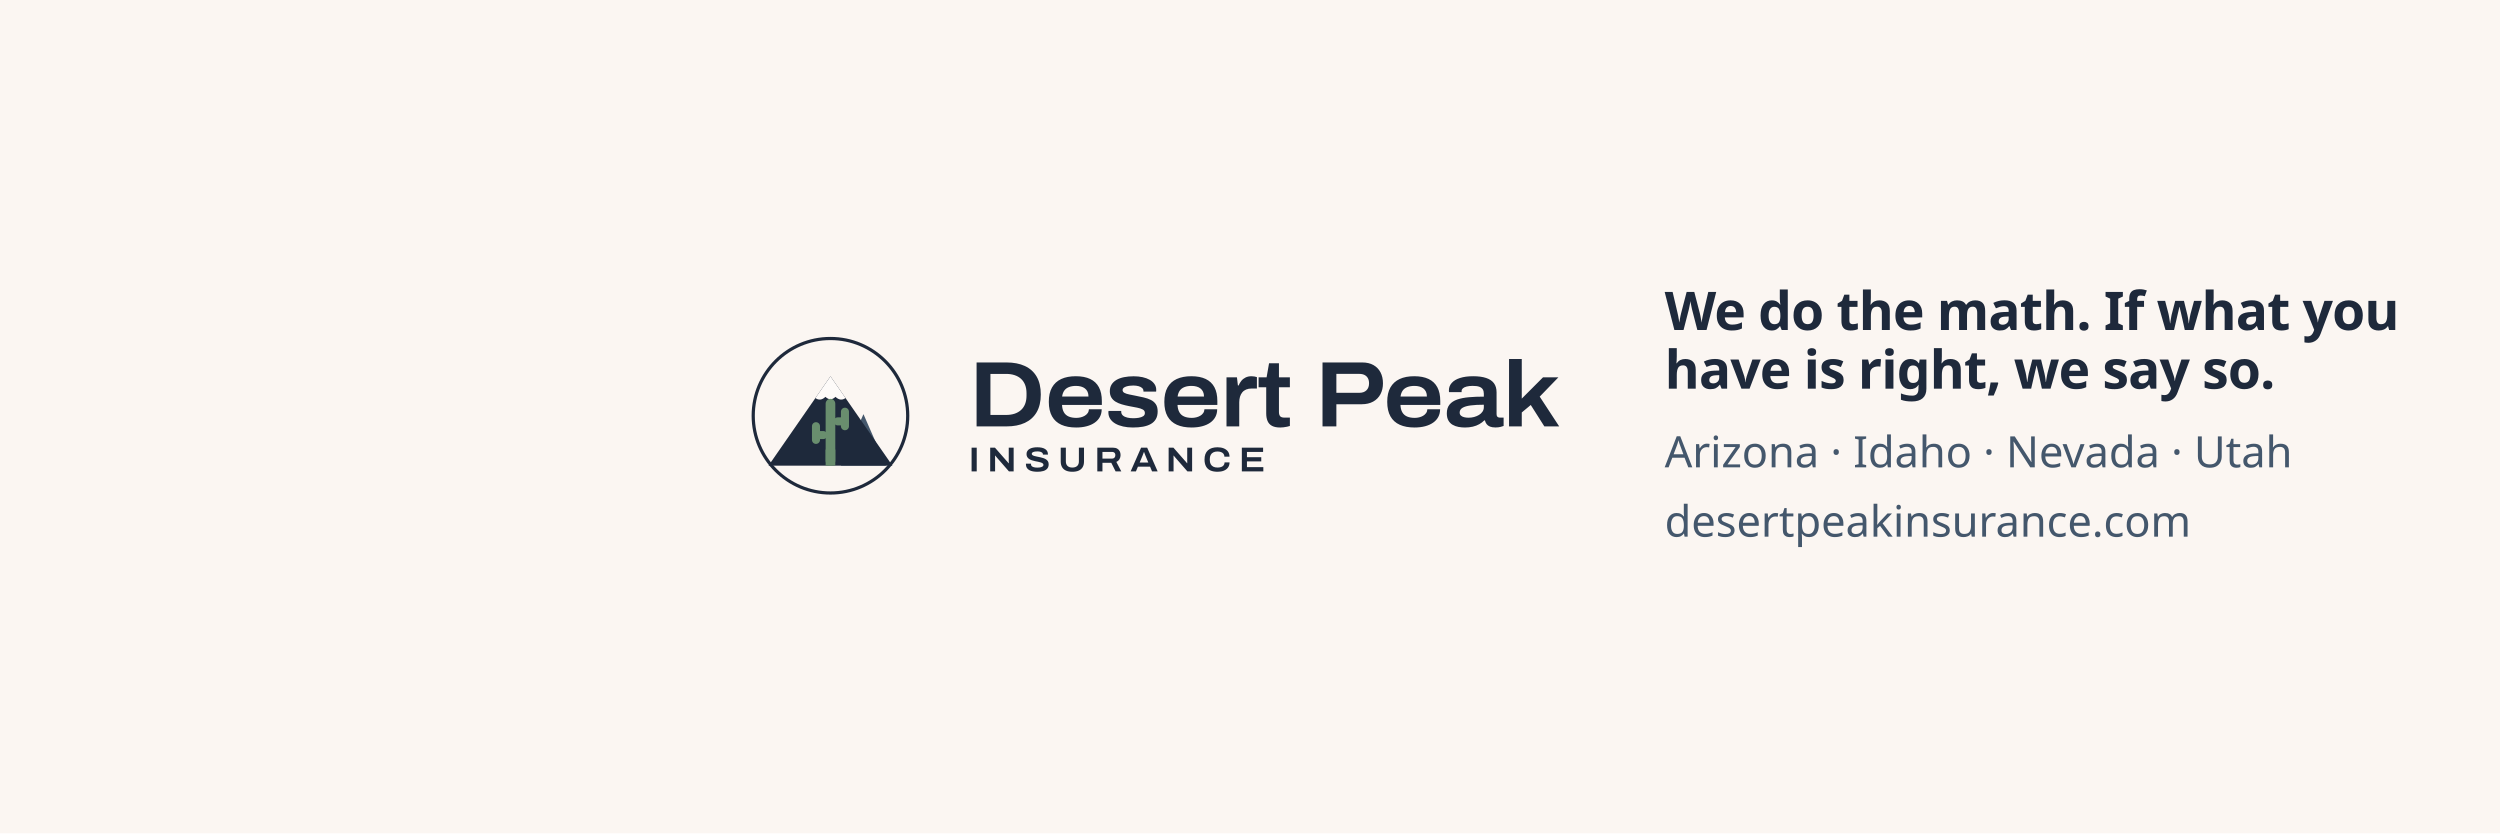
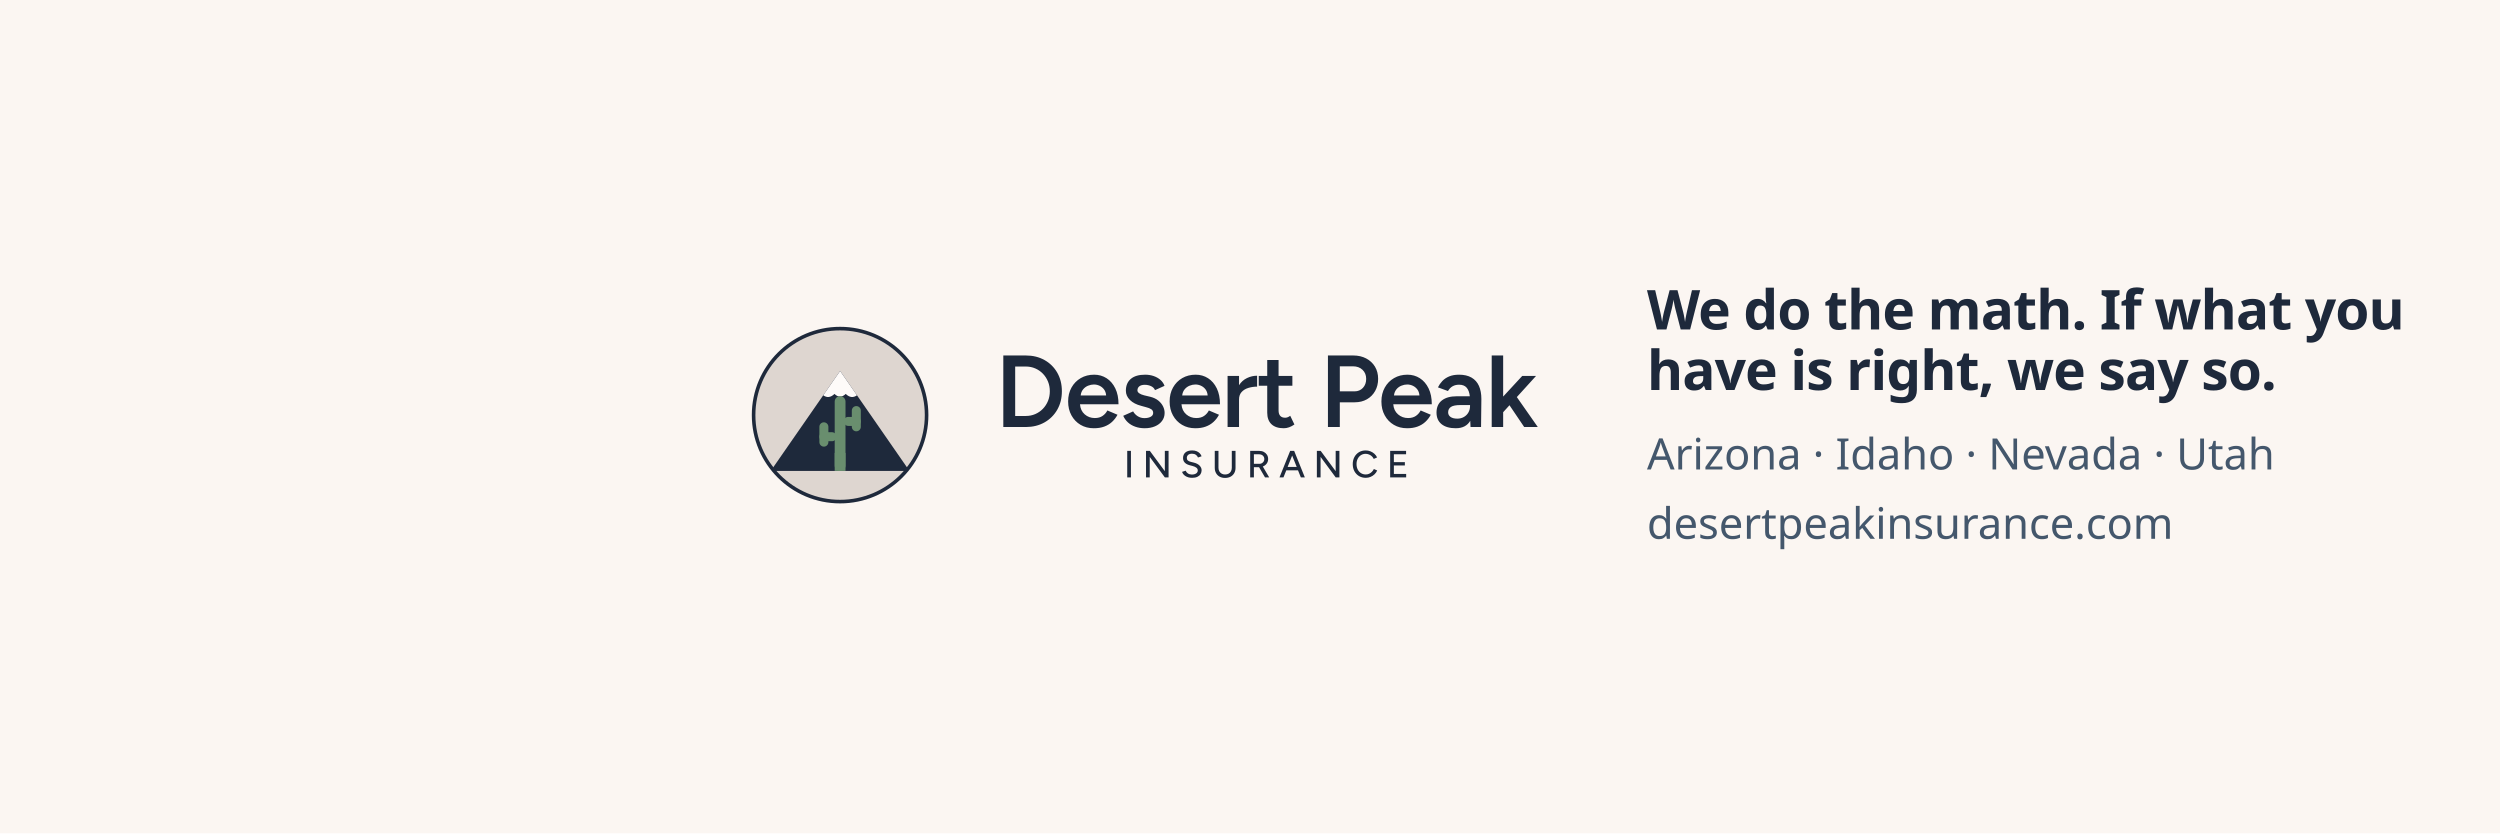
<svg xmlns="http://www.w3.org/2000/svg" viewBox="0 0 1500 500" width="1500" height="500" role="img" aria-labelledby="t">
  <style>@font-face{font-family:"Archivo";src:url("../../../../fonts/archivo-variable.woff2") format("woff2");font-weight:100 900;font-stretch:62% 125%;font-style:normal;font-display:block}
@font-face{font-family:"Archivo";src:url("../../../../fonts/archivo-italic-variable.woff2") format("woff2");font-weight:100 900;font-stretch:62% 125%;font-style:italic;font-display:block}
@font-face{font-family:"Source Serif 4";src:url("../../../../fonts/source-serif-4-variable.woff2") format("woff2");font-weight:200 900;font-style:normal;font-display:block}
@font-face{font-family:"Source Serif 4";src:url("../../../../fonts/source-serif-4-italic-variable.woff2") format("woff2");font-weight:200 900;font-style:italic;font-display:block}</style>
  <rect width="1500" height="500" fill="#FBF6F2" />
-   <g data-logo="daniel/logo-horizontal.svg" transform="translate(450 201.17) scale(1.42)">
+   <g data-logo="daniel/logo-horizontal.svg" transform="translate(450 195) scale(1.59)">
    <g transform="scale(.17)">
+       <circle cx="200" cy="200" r="192" fill="#ded6d0" />
+       <clipPath id="dpc">
+         <circle cx="200" cy="200" r="192" />
+       </clipPath>
+       <g clip-path="url(#dpc)">
+         <path fill="#1e293b" d="m200 102 154 222H46z" />
+         <path fill="#fefbf9" d="m200 102 37.46 54q-12.49 9-24.97-3-12.49 12-24.98 0-12.48 12-24.97 3Z" />
+         <g fill="#698e6e">
+           <rect width="24" height="166" x="188" y="158" rx="12" />
+           <path d="M188 284h24v40h-24z" />
+           <rect width="20" height="56" x="226" y="180" rx="10" />
+           <rect width="38" height="20" x="208" y="204" rx="10" />
+           <rect width="20" height="54" x="154" y="216" rx="10" />
+           <rect width="38" height="20" x="154" y="238" rx="10" />
+         </g>
+       </g>
      <circle cx="200" cy="200" r="192" fill="none" stroke="#1e293b" stroke-width="8" />
-       <path fill="#44576c" d="m282 196 56 128H226z" />
-       <path fill="#1e293b" d="m200 102 154 222H46z" />
-       <path fill="#fefbf9" d="m200 102 37.46 54q-12.49 9-24.97-3-12.49 12-24.98 0-12.48 12-24.97 3Z" />
-       <g fill="#698e6e">
-         <rect width="24" height="166" x="188" y="158" rx="12" />
-         <path d="M188 284h24v40h-24z" />
-         <rect width="20" height="56" x="226" y="180" rx="10" />
-         <rect width="38" height="20" x="208" y="204" rx="10" />
-         <rect width="20" height="54" x="154" y="216" rx="10" />
-         <rect width="38" height="20" x="154" y="238" rx="10" />
-       </g>
    </g>
-     <path fill="#1e293b" d="M95.74 38.5V11.48h12.64q4.53 0 7.77 1.5t4.98 4.5q1.74 2.99 1.74 7.52 0 4.49-1.74 7.49T116.15 37t-7.77 1.5Zm5.85-4.84h6.62q1.97 0 3.57-.52 1.59-.53 2.72-1.55t1.74-2.56q.6-1.54.6-3.57v-.93q0-2.05-.6-3.59-.61-1.53-1.74-2.56-1.13-1.02-2.72-1.54t-3.57-.52h-6.62Zm36.23 5.31q-3.69 0-6.27-1.16t-3.93-3.56-1.36-6.1 1.34-6.09 3.9-3.58 6.19-1.18q3.59 0 6.04 1.16t3.69 3.48 1.25 5.85v1.63h-16.83q.09 1.88.78 3.1t2.02 1.8 3.26.58q.91 0 1.83-.22t1.68-.66q.77-.44 1.26-1.13t.54-1.62h5.39q0 1.79-.76 3.22t-2.19 2.43q-1.42 1-3.41 1.52-1.98.53-4.42.53m-5.94-13.08h11.14q0-1.19-.39-2.03-.4-.85-1.11-1.4t-1.67-.81-2.09-.26q-1.74 0-3.01.5t-1.97 1.5-.9 2.5m29.92 13.08q-2.25 0-4.15-.43t-3.29-1.23q-1.39-.81-2.16-2-.77-1.18-.77-2.72 0-.19.02-.34l.04-.28h5.38l-.01.16-.01.18q.02 1 .73 1.6.72.61 1.87.87 1.16.27 2.46.27 1.22 0 2.35-.19t1.86-.66.73-1.35q0-1-.87-1.48-.87-.49-2.4-.79t-3.48-.66q-1.58-.31-3.03-.74t-2.58-1.11-1.79-1.76-.66-2.67q0-1.65.74-2.83t2.07-1.96 3.18-1.15 4.06-.38q2.05 0 3.78.38t3.02 1.11 2.03 1.82.72 2.44l-.01.42-.03.3h-5.35v-.23q0-.78-.57-1.29t-1.52-.77-2.21-.27q-.68 0-1.47.09t-1.48.31-1.13.58-.44.91q0 .79.77 1.21t2.05.67l2.76.56q1.7.33 3.35.71t2.98 1.03 2.12 1.8.79 3.07q0 1.89-.74 3.2-.75 1.31-2.13 2.1t-3.31 1.15q-1.92.35-4.27.35m24.82 0q-3.68 0-6.26-1.16t-3.94-3.56q-1.35-2.4-1.35-6.1t1.33-6.09q1.34-2.4 3.9-3.58t6.2-1.18q3.59 0 6.04 1.16t3.69 3.48 1.24 5.85v1.63h-16.83q.09 1.88.79 3.1.69 1.23 2.02 1.8 1.32.58 3.26.58.9 0 1.82-.22t1.69-.66 1.26-1.13.54-1.62h5.38q0 1.79-.76 3.22t-2.18 2.43-3.41 1.52-4.43.53m-5.94-13.08h11.15q0-1.19-.4-2.03-.4-.85-1.11-1.4t-1.67-.81-2.09-.26q-1.74 0-3 .5-1.27.5-1.98 1.5-.7 1-.9 2.5m20.66 12.61V17.77h4.41l.41 3.44h.3q.43-1.06 1.14-1.95t1.79-1.42 2.48-.54q.68 0 1.29.11.62.11 1.03.27v4.81h-2.16q-1.38 0-2.38.42T208 24.12t-.96 1.85-.32 2.33v10.2Zm22.69.47q-2.13 0-3.43-.68t-1.89-2.02-.59-3.26V21.96h-3.22v-4.19h3.38l1.04-5.95h4.18v5.95h4.62v4.19h-4.62v10.45q0 1.16.49 1.77t1.86.61h2.27v3.53q-.48.17-1.21.32t-1.49.24-1.39.09m17.88-.47V11.48h16.76q2.8 0 4.75 1.1 1.96 1.11 2.99 3.08t1.04 4.62q0 2.62-1.06 4.62-1.07 2.01-3.08 3.12t-4.84 1.12h-10.71v9.36Zm5.85-14.19h9.66q1.98 0 3.06-1.07 1.09-1.06 1.09-2.94 0-1.27-.48-2.15-.48-.89-1.39-1.36-.92-.48-2.28-.48h-9.66Zm33.05 14.66q-3.69 0-6.27-1.16t-3.93-3.56-1.36-6.1 1.34-6.09 3.9-3.58 6.19-1.18q3.59 0 6.04 1.16t3.69 3.48q1.25 2.32 1.25 5.85v1.63h-16.83q.09 1.88.78 3.1t2.02 1.8 3.26.58q.91 0 1.83-.22t1.68-.66 1.26-1.13.54-1.62h5.39q0 1.79-.76 3.22t-2.19 2.43-3.41 1.52-4.42.53m-5.94-13.08h11.14q0-1.19-.39-2.03-.4-.85-1.11-1.4t-1.67-.81-2.09-.26q-1.74 0-3.01.5t-1.97 1.5-.9 2.5m27.24 13.08q-1.38 0-2.75-.25-1.36-.26-2.48-.9-1.12-.65-1.78-1.82-.67-1.16-.67-2.99 0-2.32 1.15-3.73t3.26-2.14q2.1-.72 4.96-.97 2.87-.25 6.27-.25v-1.24q0-1.1-.46-1.84-.46-.73-1.47-1.1-1.01-.36-2.77-.36-1.53 0-2.58.28-1.06.28-1.59.77-.52.48-.52 1.12v.48h-5.31q-.04-.18-.05-.35l-.01-.4q0-1.82 1.21-3.16 1.21-1.35 3.5-2.08 2.29-.74 5.54-.74t5.45.73q2.2.72 3.32 2.21 1.12 1.5 1.12 3.85v9.24q0 .73.36 1.09t.99.37h1.63v3.52q-.41.17-1.33.41-.91.23-2.12.23-1.4 0-2.32-.37-.91-.38-1.42-1.06t-.71-1.56h-.27q-.89.91-2.11 1.6t-2.73 1.05-3.31.36m1.53-4.14q1.17 0 2.31-.3 1.14-.31 2.07-.87t1.49-1.4.56-1.87v-1.05q-3.21 0-5.5.29t-3.5 1.01-1.21 2.01q0 .78.5 1.26t1.36.7 1.92.22m17.08 3.67V10.02h5.38v16.74l8.97-8.99h6.5l-7.89 8.15 8.23 12.58h-6.27l-5.74-9.05-3.8 3.16v5.89Zm-227.09 19V47.49h2.17V57.5Zm7.86 0V47.49h2.02l4.78 5.45q.13.12.31.33l.36.43.3.37h.1l-.02-.58-.01-.57v-5.43h2.07V57.5h-2l-4.8-5.5q-.25-.27-.53-.62l-.44-.53h-.09l.01.52.01.72v5.41Zm19.95.17q-.99 0-1.88-.16t-1.55-.53-1.04-.98-.38-1.52v-.12l.01-.1h2.15l-.01.12-.01.15q0 .47.33.78.32.3.93.45t1.42.15q.44 0 .82-.04.39-.04.71-.13t.56-.22q.23-.14.36-.33.13-.18.13-.42 0-.39-.3-.63-.3-.25-.81-.41t-1.15-.29l-1.31-.26q-.68-.15-1.32-.36-.64-.22-1.15-.55t-.81-.85-.3-1.24.33-1.25q.32-.54.93-.9t1.45-.54 1.88-.17q1.02 0 1.84.18t1.41.55.89.91.32 1.27v.2h-2.12v-.16q0-.37-.29-.63-.29-.27-.8-.42t-1.18-.15q-.83 0-1.37.12t-.81.35-.26.53q0 .34.29.56.3.23.81.37.51.15 1.15.27t1.32.27 1.32.36q.63.21 1.14.54t.81.84q.3.5.3 1.21 0 1.15-.61 1.86-.61.7-1.68 1.01-1.08.31-2.47.31m14.77 0q-1.61 0-2.71-.5t-1.65-1.47-.56-2.35v-5.86h2.17v5.77q0 1.27.71 1.95.72.68 2.03.68 1.32 0 2.05-.68t.72-1.95v-5.77h2.16v5.86q0 1.38-.56 2.35t-1.65 1.47-2.71.5m10.54-.17V47.49h6.62q1.09 0 1.8.41t1.06 1.11.35 1.61q0 .94-.45 1.71-.44.76-1.34 1.17l2.09 4h-2.41l-1.81-3.61h-3.74v3.61Zm2.17-5.38h4.02q.68 0 1.06-.4.37-.4.37-1.07 0-.44-.16-.74-.17-.31-.49-.47t-.78-.16h-4.02Zm11.92 5.38 4.41-10.01h2.57l4.42 10.01h-2.36l-.84-1.98h-5.13l-.84 1.98Zm3.81-3.73h3.65l-1.04-2.51-.17-.41-.22-.56-.2-.55-.15-.39h-.09l-.25.66-.27.72-.22.54Zm12.24 3.73V47.49h2.03l4.78 5.45q.13.12.31.33l.36.43.3.37h.09l-.01-.58-.01-.57v-5.43h2.07V57.5h-2l-4.8-5.5q-.25-.27-.53-.62l-.45-.53h-.08l.01.52.01.72v5.41Zm20.66.17q-1.78 0-3.01-.56t-1.86-1.72-.63-2.9q0-2.56 1.43-3.87 1.42-1.3 4.06-1.3 1.47 0 2.62.45 1.14.46 1.79 1.34t.66 2.19h-2.16q0-.71-.37-1.2t-1.02-.74-1.53-.26q-1.05 0-1.78.38-.73.37-1.1 1.08t-.37 1.74v.37q0 1.04.37 1.76.38.72 1.1 1.09t1.79.37q.91 0 1.58-.25.67-.24 1.03-.73.37-.49.37-1.19h2.1q0 1.28-.65 2.17-.64.88-1.79 1.33-1.14.45-2.63.45m10.27-.17V47.49h8.98v1.79h-6.82v2.23h6.05v1.78h-6.05v2.42h6.92v1.79Z" data-logo="wordmark.svg" />
+     <path fill="#1e293b" d="M95.59 38.5v-27h8.49q3.97 0 7.04 1.72 3.06 1.71 4.82 4.76 1.75 3.05 1.75 7.02 0 3.93-1.75 6.98-1.76 3.05-4.82 4.78t-7.04 1.74Zm4.48-4.17h4.01q1.89 0 3.55-.71 1.65-.71 2.89-1.99 1.23-1.27 1.93-2.97.69-1.69.69-3.66t-.69-3.66q-.7-1.7-1.93-2.97-1.24-1.28-2.89-1.99t-3.55-.71h-4.01Zm29.66 4.63q-2.82 0-5-1.29t-3.43-3.57q-1.25-2.27-1.25-5.24t1.27-5.25 3.49-3.57 5.07-1.29q2.59 0 4.67 1.33t3.3 3.84 1.21 5.98h-14.54q.19 2.43 1.79 3.82t3.8 1.39q1.78 0 2.93-.8 1.16-.79 1.82-2.06l3.82 1.62q-.81 1.54-2.07 2.7t-2.97 1.78-3.91.61m-4.94-12.38h9.6q-.11-1.39-.81-2.29-.69-.91-1.69-1.37-1.01-.47-2.12-.47-1.08 0-2.18.45-1.1.44-1.87 1.37-.78.92-.93 2.31m24.15 12.38q-1.93 0-3.55-.58-1.62-.57-2.78-1.63-1.16-1.07-1.77-2.49l3.74-1.66q.58 1.08 1.71 1.81 1.14.73 2.53.73 1.5 0 2.41-.52t.91-1.44q0-.89-.7-1.37-.69-.48-1.96-.79l-1.82-.5q-2.74-.7-4.28-2.22t-1.54-3.49q0-2.9 1.87-4.48t5.38-1.58q1.77 0 3.26.52t2.56 1.47 1.51 2.22l-3.59 1.62q-.38-.97-1.46-1.49t-2.4-.52-2.04.56-.73 1.56q0 .58.65 1.06.66.48 1.89.79l2.28.54q1.89.47 3.08 1.45t1.78 2.2.58 2.45q0 1.73-.99 3.04-.98 1.32-2.68 2.03-1.69.71-3.85.71m19.09 0q-2.82 0-5-1.29t-3.43-3.57q-1.25-2.27-1.25-5.24t1.27-5.25 3.49-3.57 5.07-1.29q2.59 0 4.67 1.33t3.3 3.84q1.21 2.51 1.21 5.98h-14.54q.19 2.43 1.8 3.82 1.6 1.39 3.79 1.39 1.78 0 2.94-.8 1.15-.79 1.81-2.06l3.82 1.62q-.81 1.54-2.07 2.7t-2.97 1.78-3.91.61m-4.94-12.38h9.61q-.12-1.39-.81-2.29t-1.7-1.37-2.12-.47q-1.08 0-2.18.45-1.1.44-1.87 1.37-.77.92-.93 2.31m17.13 11.92V19.21h4.32v3.51q1.15-1.81 3.01-2.7 1.85-.88 3.81-.88v4.12q-1.77 0-3.33.49-1.56.48-2.53 1.56t-.96 2.85V38.5Zm21.21.46q-3.05 0-4.65-1.52t-1.6-4.38V22.92h-3.2v-3.71h3.2V13.2h4.28v6.01h5.21v3.71h-5.21v9.33q0 1.35.64 2.05t1.87.69q.39 0 .85-.15.46-.16 1.04-.58l1.58 3.28q-1 .69-2 1.06-1.01.36-2.01.36m16.66-.46v-27h9.53q2.78 0 4.9 1.12t3.32 3.1q1.19 1.99 1.19 4.61 0 2.55-1.12 4.55-1.11 2.01-3.1 3.15t-4.61 1.14h-5.63v9.33Zm4.48-13.46h5.55q1.93 0 3.17-1.31 1.23-1.31 1.23-3.4 0-2.12-1.39-3.43t-3.59-1.31h-4.97Zm25.38 13.92q-2.82 0-5-1.29t-3.43-3.57q-1.25-2.27-1.25-5.24t1.27-5.25 3.49-3.57 5.07-1.29q2.59 0 4.67 1.33t3.3 3.84 1.21 5.98h-14.54q.19 2.43 1.8 3.82 1.6 1.39 3.79 1.39 1.78 0 2.94-.8 1.15-.79 1.81-2.06l3.82 1.62q-.81 1.54-2.07 2.7t-2.97 1.78-3.91.61m-4.94-12.38h9.61q-.12-1.39-.81-2.29t-1.7-1.37-2.12-.47q-1.08 0-2.18.45-1.1.44-1.87 1.37-.77.92-.93 2.31m23.34 12.38q-3.47 0-5.38-1.54t-1.91-4.36q0-3.01 2.02-4.59t5.65-1.58h4.9q-.23-2.12-1.19-3.24-.97-1.12-2.86-1.12-1.39 0-2.43.58t-1.77 1.81l-3.78-1.39q.61-1.27 1.64-2.37t2.58-1.75q1.56-.66 3.76-.66 2.82 0 4.71 1.1t2.79 3.14q.91 2.05.91 4.94l-.12 10.57h-3.97l-.11-2.35q-.78 1.35-2.14 2.08-1.37.73-3.3.73m.54-3.62q1.42 0 2.52-.64t1.7-1.72.6-2.39v-.38h-3.59q-2.58 0-3.62.71-1.05.71-1.05 2.03 0 1.11.91 1.75t2.53.64m13 3.16v-27h4.32v15.51l7.21-7.8h5.21l-7.26 7.99 7.91 11.3h-5.13l-5.55-8.22-2.39 2.63v5.59Zm-137.54 19v-10h1.4v10Zm7.09 0v-10h1.44l5.66 7.66V47.5h1.41v10h-1.41l-5.7-7.73v7.73Zm17.43.17q-.8 0-1.45-.18-.65-.19-1.13-.51t-.8-.72q-.31-.4-.44-.85l1.36-.44q.21.59.81 1.02.6.42 1.47.44 1.06 0 1.67-.42t.61-1.12q0-.65-.53-1.05t-1.4-.63l-1.16-.3q-.69-.18-1.25-.52t-.89-.88q-.33-.52-.33-1.27 0-1.37.89-2.14t2.58-.77q.97 0 1.69.31.71.3 1.17.8.47.5.67 1.1l-1.36.46q-.24-.64-.83-1.04-.58-.39-1.44-.39-.9 0-1.42.43t-.52 1.17q0 .63.4.97t1.1.5l1.15.29q1.4.34 2.17 1.13.76.8.76 1.74 0 .81-.4 1.46t-1.2 1.03-1.95.38m12.4.04q-1.16 0-2.04-.47-.88-.48-1.36-1.35-.49-.86-.49-1.99v-6.4h1.4v6.4q0 .74.32 1.31t.89.89 1.3.31q.75 0 1.32-.31t.88-.89.32-1.31v-6.4h1.41v6.4q0 1.13-.49 1.99t-1.39 1.35q-.89.47-2.07.47m9.48-.21v-10h3.37q1 0 1.77.39.76.4 1.2 1.09t.43 1.61q0 .98-.55 1.72-.56.75-1.46 1.09l2.41 4.1h-1.58l-2.23-3.83h-1.96v3.83Zm1.4-5.11h2.1q.52 0 .92-.24t.66-.64.25-.92q0-.8-.56-1.3-.55-.5-1.44-.5h-1.93Zm9.66 5.11 4.03-10h1.5l4.03 10h-1.5l-1.08-2.67h-4.41l-1.07 2.67Zm3.06-3.93h3.44l-1.72-4.3Zm11.04 3.93v-10h1.44l5.66 7.66V47.5h1.41v10h-1.41l-5.7-7.73v7.73Zm18.46.17q-1.43 0-2.55-.66-1.11-.67-1.74-1.83t-.63-2.68q0-1.51.63-2.68.63-1.16 1.73-1.83 1.1-.66 2.53-.66.93 0 1.77.33.84.34 1.51.93.66.6 1.02 1.38l-1.26.57q-.27-.58-.74-1.01t-1.07-.67-1.23-.25q-1 0-1.79.5-.78.5-1.23 1.38t-.44 2.01q0 1.14.45 2.03t1.24 1.38 1.81.49q.66 0 1.24-.26.59-.27 1.05-.73.47-.47.75-1.07l1.26.56q-.36.81-1.01 1.44-.66.63-1.51.98t-1.79.35m9.2-.17v-10h6.01v1.29h-4.61v2.97h4.15v1.25h-4.15v3.2h4.64v1.29Z" data-logo="wordmark.svg" />
  </g>
-   <text font-family="Archivo" font-size="32" font-weight="640" fill="#1E293B" letter-spacing="-0.015em" font-stretch="112%">
-     <tspan x="998.8" y="198">We do the math. If what you</tspan>
-     <tspan x="998.8" y="233.2">have is right, we say so.</tspan>
+   <text font-family="Archivo" font-size="33" font-weight="640" fill="#1E293B" letter-spacing="-0.015em" font-stretch="112%">
+     <tspan x="988.18" y="197.68">We do the math. If what you</tspan>
+     <tspan x="988.18" y="233.98">have is right, we say so.</tspan>
  </text>
  <text font-family="Archivo" font-size="26" font-weight="500" fill="#44576C">
-     <tspan x="998.8" y="280.4">Arizona · Idaho · Nevada · Utah</tspan>
-     <tspan x="998.8" y="322">desertpeakinsurance.com</tspan>
+     <tspan x="988.18" y="281.68">Arizona · Idaho · Nevada · Utah</tspan>
+     <tspan x="988.18" y="323.28">desertpeakinsurance.com</tspan>
  </text>
</svg>
